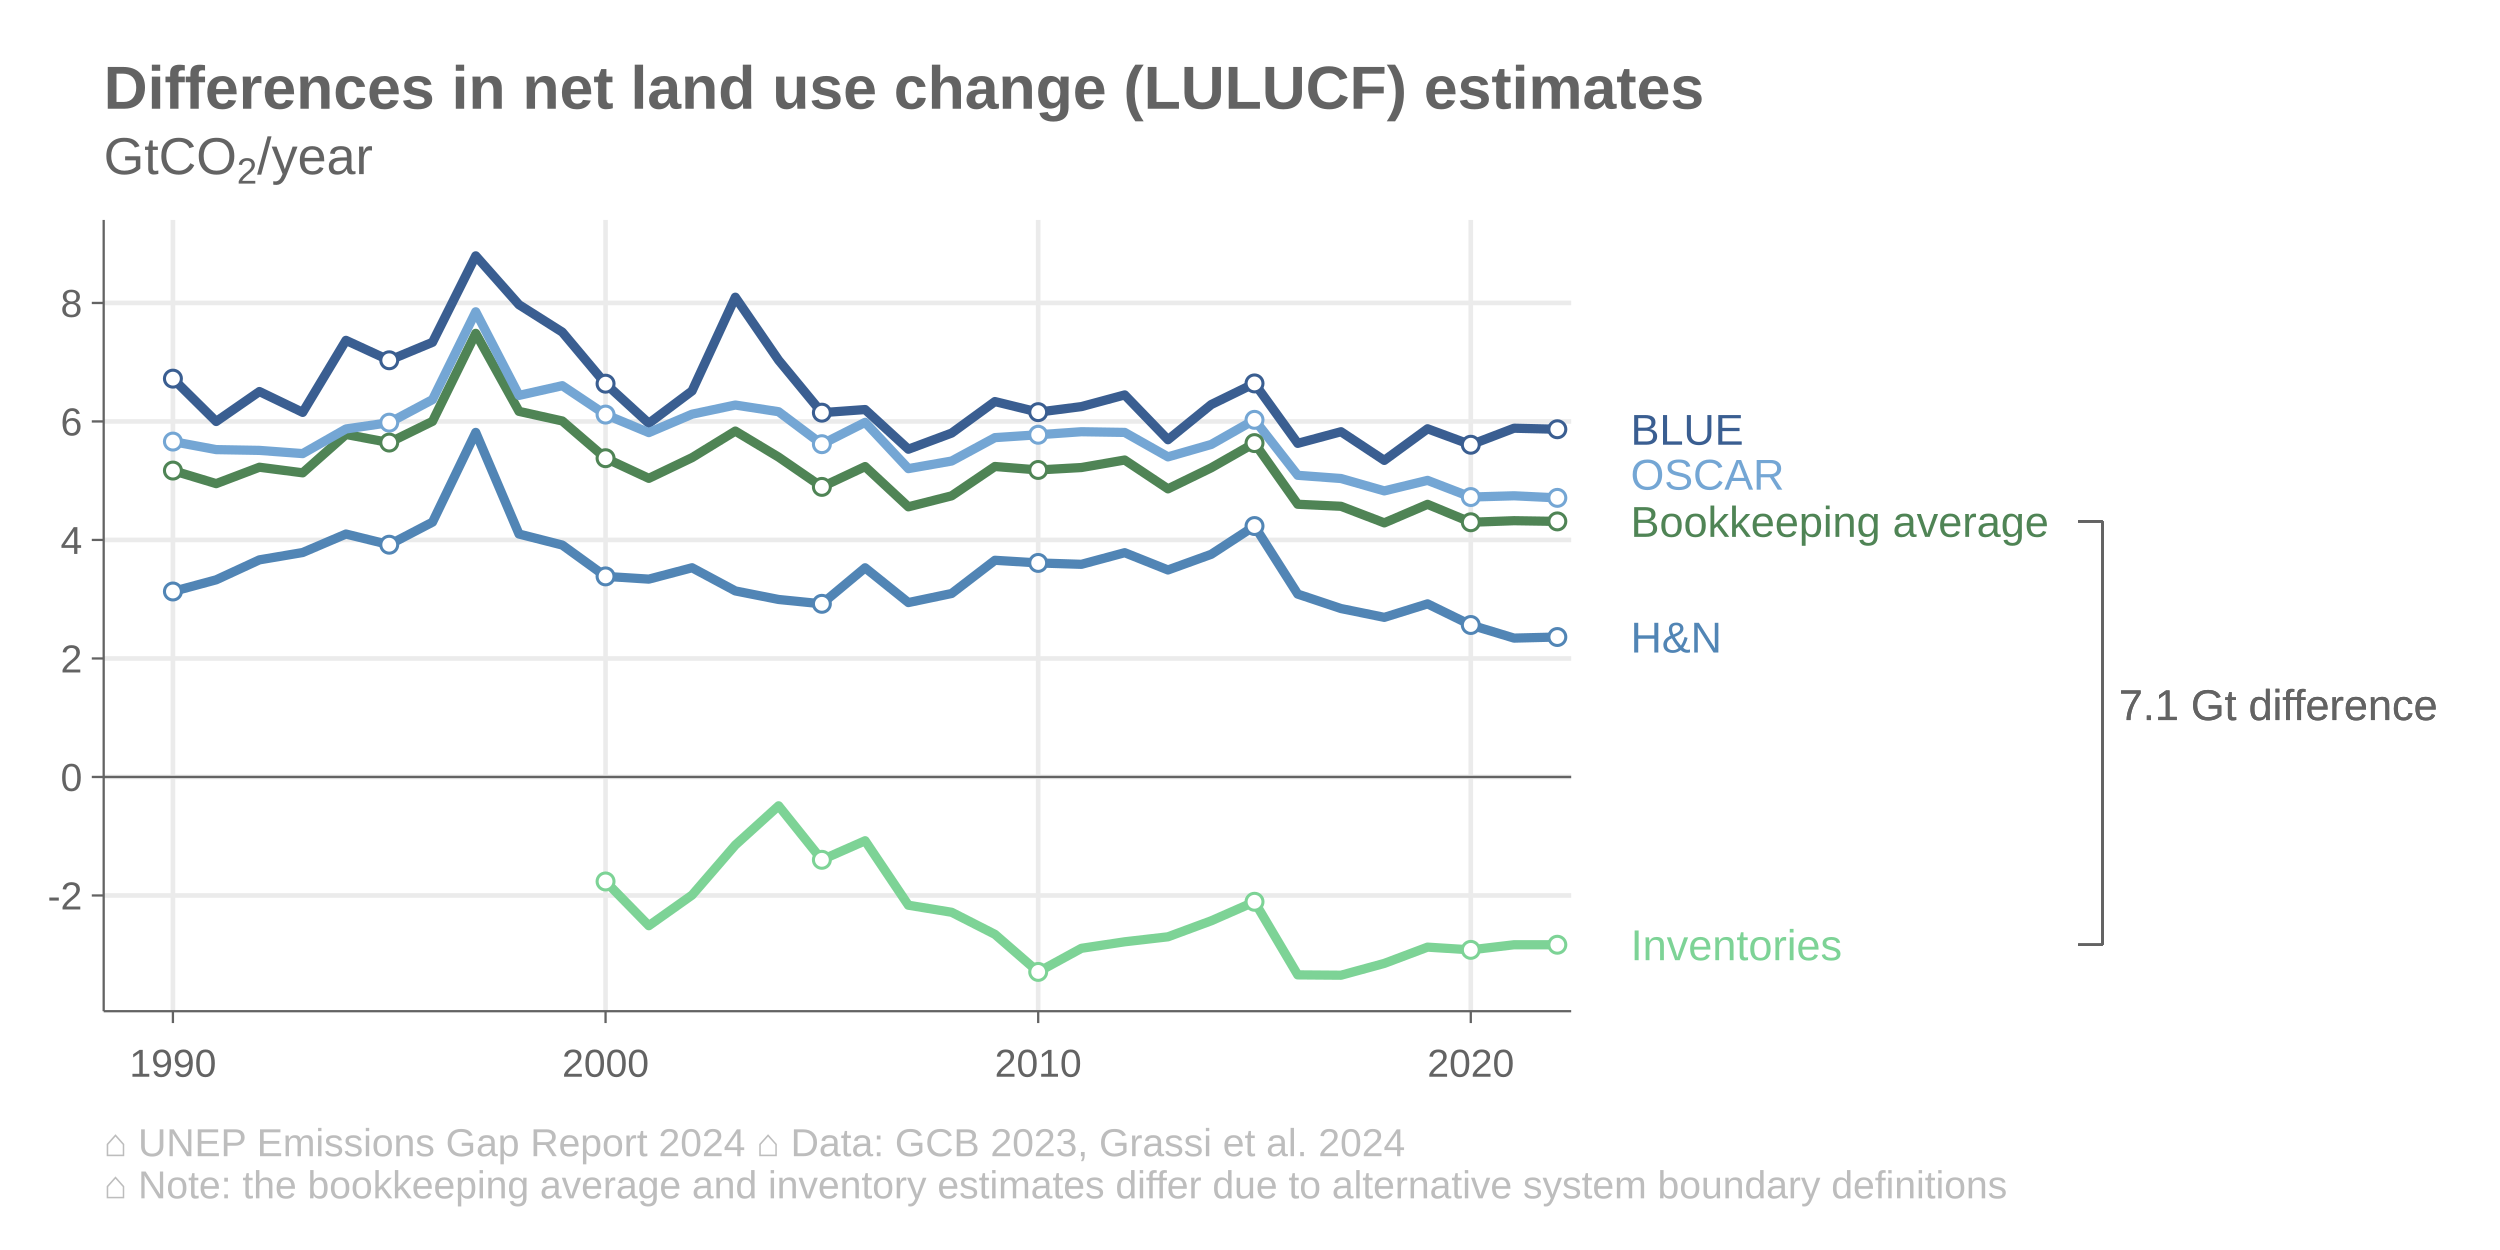
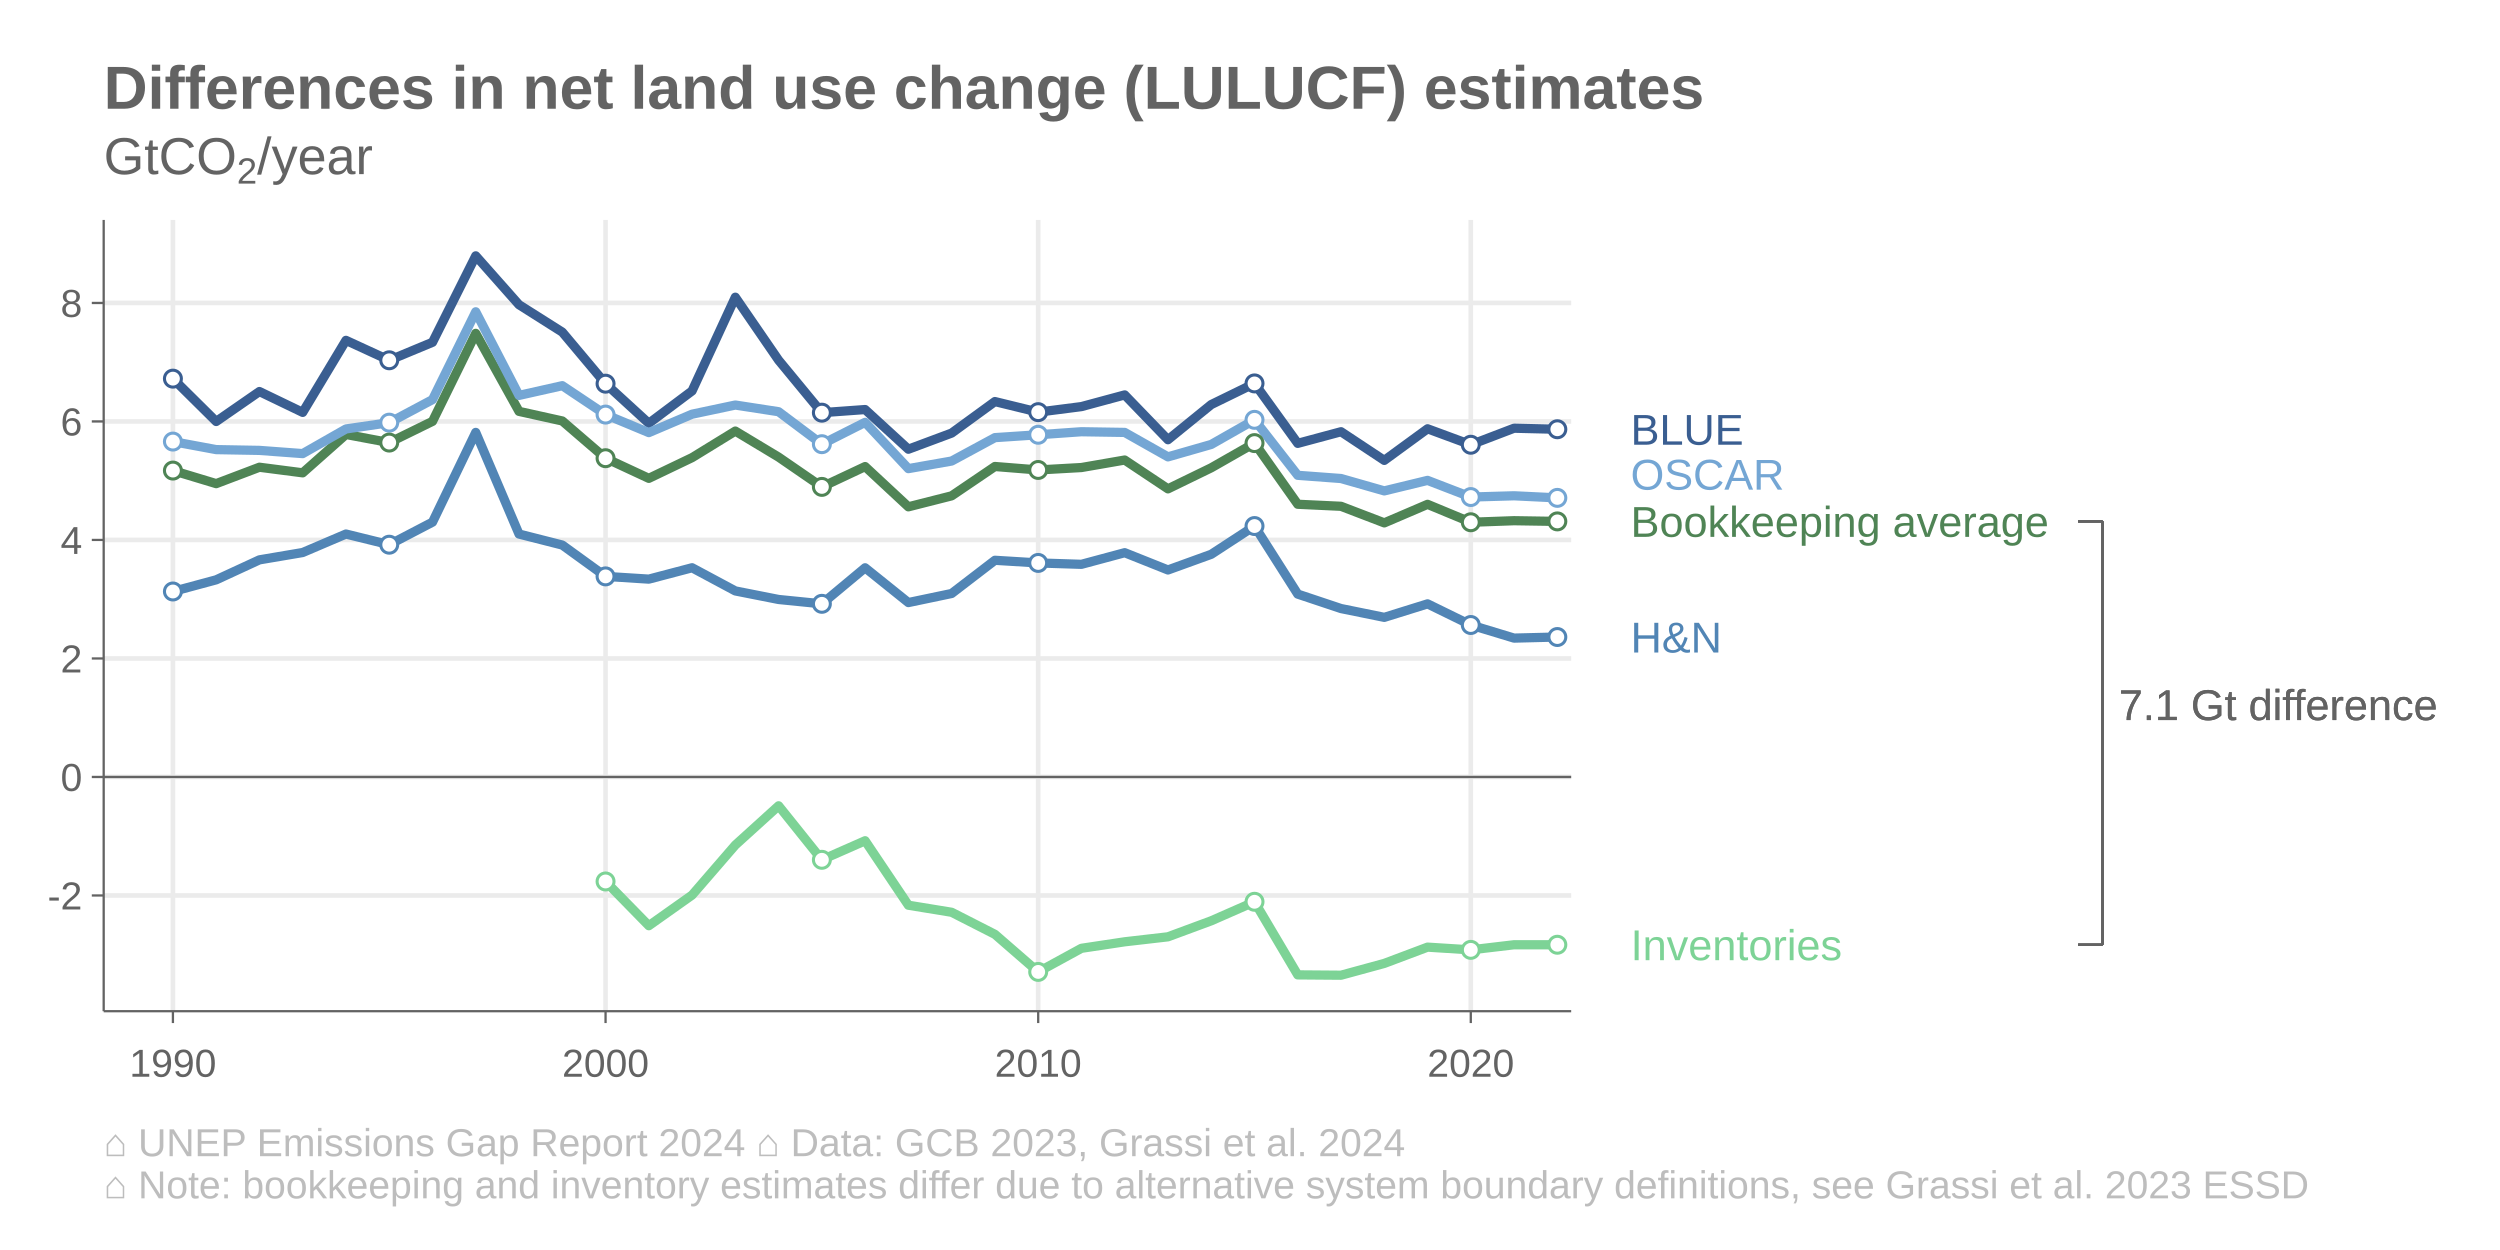
<svg xmlns="http://www.w3.org/2000/svg" class="svglite" width="576.00pt" height="288.00pt" viewBox="0 0 576.00 288.00">
  <defs>
    <style type="text/css">
    .svglite line, .svglite polyline, .svglite polygon, .svglite path, .svglite rect, .svglite circle {
      fill: none;
      stroke: #000000;
      stroke-linecap: round;
      stroke-linejoin: round;
      stroke-miterlimit: 10.00;
    }
    .svglite text {
      white-space: pre;
    }
  </style>
  </defs>
  <rect width="100%" height="100%" style="stroke: none; fill: #FFFFFF;" />
  <defs>
    <clipPath id="cpMC4wMHw1NzYuMDB8MC4wMHwyODguMDA=">
      <rect x="0.00" y="0.00" width="576.00" height="288.00" />
    </clipPath>
  </defs>
  <g clip-path="url(#cpMC4wMHw1NzYuMDB8MC4wMHwyODguMDA=)">
    <rect x="0.00" y="0.00" width="576.00" height="288.00" style="stroke-width: 1.07; stroke: #FFFFFF; fill: #FFFFFF;" />
  </g>
  <defs>
    <clipPath id="cpMjMuODl8NTY1LjA0fDUwLjY3fDIzMi45OA==">
      <rect x="23.89" y="50.67" width="541.15" height="182.31" />
    </clipPath>
  </defs>
  <g clip-path="url(#cpMjMuODl8NTY1LjA0fDUwLjY3fDIzMi45OA==)">
</g>
  <g clip-path="url(#cpMC4wMHw1NzYuMDB8MC4wMHwyODguMDA=)">
</g>
  <defs>
    <clipPath id="cpNS40OHwzNjcuNDh8NS40OHwyODIuNTI=">
      <rect x="5.48" y="5.48" width="362.00" height="277.04" />
    </clipPath>
  </defs>
  <g clip-path="url(#cpNS40OHwzNjcuNDh8NS40OHwyODIuNTI=)">
    <rect x="5.48" y="5.48" width="362.00" height="277.04" style="stroke-width: 1.07; stroke: #FFFFFF; fill: #FFFFFF;" />
  </g>
  <g clip-path="url(#cpMC4wMHw1NzYuMDB8MC4wMHwyODguMDA=)">
</g>
  <defs>
    <clipPath id="cpMzY3LjQ4fDU3MC41Mnw1LjQ4fDI4Mi41Mg==">
      <rect x="367.48" y="5.48" width="203.04" height="277.04" />
    </clipPath>
  </defs>
  <g clip-path="url(#cpMzY3LjQ4fDU3MC41Mnw1LjQ4fDI4Mi41Mg==)">
    <rect x="367.48" y="5.48" width="203.04" height="277.04" style="stroke-width: 1.07; stroke: #FFFFFF; fill: #FFFFFF;" />
  </g>
  <g clip-path="url(#cpMC4wMHw1NzYuMDB8MC4wMHwyODguMDA=)">
</g>
  <defs>
    <clipPath id="cpMjMuODl8MzYyLjAwfDUwLjY3fDIzMi45OA==">
      <rect x="23.89" y="50.67" width="338.11" height="182.31" />
    </clipPath>
  </defs>
  <g clip-path="url(#cpMjMuODl8MzYyLjAwfDUwLjY3fDIzMi45OA==)">
    <polyline points="23.89,206.32 362.00,206.32 " style="stroke-width: 1.07; stroke: #EBEBEB; stroke-linecap: butt;" />
    <polyline points="23.89,179.01 362.00,179.01 " style="stroke-width: 1.07; stroke: #EBEBEB; stroke-linecap: butt;" />
    <polyline points="23.89,151.71 362.00,151.71 " style="stroke-width: 1.07; stroke: #EBEBEB; stroke-linecap: butt;" />
    <polyline points="23.89,124.40 362.00,124.40 " style="stroke-width: 1.07; stroke: #EBEBEB; stroke-linecap: butt;" />
    <polyline points="23.89,97.10 362.00,97.10 " style="stroke-width: 1.07; stroke: #EBEBEB; stroke-linecap: butt;" />
    <polyline points="23.89,69.80 362.00,69.80 " style="stroke-width: 1.07; stroke: #EBEBEB; stroke-linecap: butt;" />
    <polyline points="39.84,232.98 39.84,50.67 " style="stroke-width: 1.07; stroke: #EBEBEB; stroke-linecap: butt;" />
    <polyline points="139.52,232.98 139.52,50.67 " style="stroke-width: 1.07; stroke: #EBEBEB; stroke-linecap: butt;" />
    <polyline points="239.20,232.98 239.20,50.67 " style="stroke-width: 1.07; stroke: #EBEBEB; stroke-linecap: butt;" />
    <polyline points="338.87,232.98 338.87,50.67 " style="stroke-width: 1.07; stroke: #EBEBEB; stroke-linecap: butt;" />
    <polyline points="139.52,203.09 149.49,213.28 159.45,206.23 169.42,194.70 179.39,185.66 189.36,198.10 199.32,193.71 209.29,208.56 219.26,210.19 229.23,215.27 239.20,223.93 249.16,218.49 259.13,216.99 269.10,215.84 279.07,212.15 289.04,207.77 299.00,224.61 308.97,224.69 318.94,221.97 328.91,218.22 338.87,218.85 348.84,217.67 358.81,217.67 " style="stroke-width: 2.13; stroke: #7DD396; stroke-linecap: butt;" />
    <polyline points="39.84,108.42 49.81,111.43 59.77,107.65 69.74,108.94 79.71,100.10 89.68,101.97 99.65,97.08 109.61,76.81 119.58,94.78 129.55,96.99 139.52,105.57 149.49,110.21 159.45,105.44 169.42,99.32 179.39,105.32 189.36,112.18 199.32,107.50 209.29,116.77 219.26,114.24 229.23,107.48 239.20,108.28 249.16,107.72 259.13,105.99 269.10,112.63 279.07,107.78 289.04,102.09 299.00,116.18 308.97,116.65 318.94,120.47 328.91,116.20 338.87,120.33 348.84,119.97 358.81,120.13 " style="stroke-width: 2.13; stroke: #4F8455; stroke-linecap: butt;" />
    <polyline points="39.84,87.24 49.81,97.11 59.77,90.21 69.74,95.01 79.71,78.42 89.68,83.01 99.65,78.86 109.61,58.95 119.58,70.21 129.55,76.52 139.52,88.40 149.49,97.53 159.45,90.07 169.42,68.48 179.39,82.99 189.36,95.08 199.32,94.36 209.29,103.50 219.26,99.78 229.23,92.52 239.20,94.96 249.16,93.68 259.13,90.99 269.10,101.31 279.07,93.21 289.04,88.34 299.00,102.15 308.97,99.47 318.94,106.07 328.91,98.79 338.87,102.47 348.84,98.66 358.81,98.90 " style="stroke-width: 2.13; stroke: #3A5E91; stroke-linecap: butt;" />
    <polyline points="39.84,136.28 49.81,133.59 59.77,128.99 69.74,127.30 79.71,123.04 89.68,125.50 99.65,120.30 109.61,99.63 119.58,123.04 129.55,125.58 139.52,132.80 149.49,133.43 159.45,130.81 169.42,136.15 179.39,138.12 189.36,139.12 199.32,130.82 209.29,138.83 219.26,136.74 229.23,129.09 239.20,129.70 249.16,130.02 259.13,127.34 269.10,131.32 279.07,127.71 289.04,121.20 299.00,136.88 308.97,140.21 318.94,142.24 328.91,139.13 338.87,144.00 348.84,147.02 358.81,146.77 " style="stroke-width: 2.13; stroke: #5185B5; stroke-linecap: butt;" />
    <polyline points="39.84,101.74 49.81,103.59 59.77,103.77 69.74,104.51 79.71,98.83 89.68,97.38 99.65,92.07 109.61,71.84 119.58,91.10 129.55,88.86 139.52,95.52 149.49,99.67 159.45,95.43 169.42,93.32 179.39,94.86 189.36,102.34 199.32,97.31 209.29,107.97 219.26,106.22 229.23,100.83 239.20,100.17 249.16,99.47 259.13,99.63 269.10,105.26 279.07,102.40 289.04,96.73 299.00,109.51 308.97,110.25 318.94,113.10 328.91,110.68 338.87,114.52 348.84,114.23 358.81,114.71 " style="stroke-width: 2.13; stroke: #74A6D4; stroke-linecap: butt;" />
    <line x1="23.89" y1="179.01" x2="362.00" y2="179.01" style="stroke-width: 0.53; stroke: #636363; stroke-linecap: butt;" />
    <circle cx="39.84" cy="87.24" r="1.95" style="stroke-width: 0.71; stroke: #3A5E91; fill: #FFFFFF;" />
    <circle cx="89.68" cy="83.01" r="1.95" style="stroke-width: 0.71; stroke: #3A5E91; fill: #FFFFFF;" />
    <circle cx="139.52" cy="88.40" r="1.95" style="stroke-width: 0.71; stroke: #3A5E91; fill: #FFFFFF;" />
    <circle cx="189.36" cy="95.08" r="1.95" style="stroke-width: 0.71; stroke: #3A5E91; fill: #FFFFFF;" />
    <circle cx="239.20" cy="94.96" r="1.95" style="stroke-width: 0.71; stroke: #3A5E91; fill: #FFFFFF;" />
    <circle cx="289.04" cy="88.34" r="1.95" style="stroke-width: 0.71; stroke: #3A5E91; fill: #FFFFFF;" />
    <circle cx="338.87" cy="102.47" r="1.95" style="stroke-width: 0.71; stroke: #3A5E91; fill: #FFFFFF;" />
    <circle cx="358.81" cy="98.90" r="1.95" style="stroke-width: 0.71; stroke: #3A5E91; fill: #FFFFFF;" />
    <circle cx="39.84" cy="136.28" r="1.95" style="stroke-width: 0.71; stroke: #5185B5; fill: #FFFFFF;" />
    <circle cx="89.68" cy="125.50" r="1.95" style="stroke-width: 0.71; stroke: #5185B5; fill: #FFFFFF;" />
    <circle cx="139.52" cy="132.80" r="1.95" style="stroke-width: 0.71; stroke: #5185B5; fill: #FFFFFF;" />
    <circle cx="189.36" cy="139.12" r="1.95" style="stroke-width: 0.71; stroke: #5185B5; fill: #FFFFFF;" />
    <circle cx="239.20" cy="129.70" r="1.95" style="stroke-width: 0.71; stroke: #5185B5; fill: #FFFFFF;" />
    <circle cx="289.04" cy="121.20" r="1.95" style="stroke-width: 0.71; stroke: #5185B5; fill: #FFFFFF;" />
    <circle cx="338.87" cy="144.00" r="1.95" style="stroke-width: 0.71; stroke: #5185B5; fill: #FFFFFF;" />
    <circle cx="358.81" cy="146.77" r="1.95" style="stroke-width: 0.71; stroke: #5185B5; fill: #FFFFFF;" />
    <circle cx="39.84" cy="101.74" r="1.95" style="stroke-width: 0.71; stroke: #74A6D4; fill: #FFFFFF;" />
    <circle cx="89.68" cy="97.38" r="1.95" style="stroke-width: 0.71; stroke: #74A6D4; fill: #FFFFFF;" />
    <circle cx="139.52" cy="95.52" r="1.95" style="stroke-width: 0.71; stroke: #74A6D4; fill: #FFFFFF;" />
    <circle cx="189.36" cy="102.34" r="1.95" style="stroke-width: 0.71; stroke: #74A6D4; fill: #FFFFFF;" />
    <circle cx="239.20" cy="100.17" r="1.95" style="stroke-width: 0.71; stroke: #74A6D4; fill: #FFFFFF;" />
    <circle cx="289.04" cy="96.73" r="1.95" style="stroke-width: 0.71; stroke: #74A6D4; fill: #FFFFFF;" />
    <circle cx="338.87" cy="114.52" r="1.95" style="stroke-width: 0.71; stroke: #74A6D4; fill: #FFFFFF;" />
    <circle cx="358.81" cy="114.71" r="1.95" style="stroke-width: 0.71; stroke: #74A6D4; fill: #FFFFFF;" />
    <circle cx="39.84" cy="108.42" r="1.95" style="stroke-width: 0.71; stroke: #4F8455; fill: #FFFFFF;" />
    <circle cx="89.68" cy="101.97" r="1.95" style="stroke-width: 0.71; stroke: #4F8455; fill: #FFFFFF;" />
    <circle cx="139.52" cy="105.57" r="1.95" style="stroke-width: 0.71; stroke: #4F8455; fill: #FFFFFF;" />
    <circle cx="189.36" cy="112.18" r="1.95" style="stroke-width: 0.71; stroke: #4F8455; fill: #FFFFFF;" />
    <circle cx="239.20" cy="108.28" r="1.95" style="stroke-width: 0.71; stroke: #4F8455; fill: #FFFFFF;" />
    <circle cx="289.04" cy="102.09" r="1.95" style="stroke-width: 0.71; stroke: #4F8455; fill: #FFFFFF;" />
    <circle cx="338.87" cy="120.33" r="1.95" style="stroke-width: 0.71; stroke: #4F8455; fill: #FFFFFF;" />
    <circle cx="358.81" cy="120.13" r="1.95" style="stroke-width: 0.71; stroke: #4F8455; fill: #FFFFFF;" />
    <circle cx="139.52" cy="203.09" r="1.95" style="stroke-width: 0.71; stroke: #7DD396; fill: #FFFFFF;" />
    <circle cx="189.36" cy="198.10" r="1.95" style="stroke-width: 0.71; stroke: #7DD396; fill: #FFFFFF;" />
    <circle cx="239.20" cy="223.93" r="1.95" style="stroke-width: 0.71; stroke: #7DD396; fill: #FFFFFF;" />
    <circle cx="289.04" cy="207.77" r="1.95" style="stroke-width: 0.71; stroke: #7DD396; fill: #FFFFFF;" />
    <circle cx="338.87" cy="218.85" r="1.95" style="stroke-width: 0.71; stroke: #7DD396; fill: #FFFFFF;" />
    <circle cx="358.81" cy="217.67" r="1.95" style="stroke-width: 0.71; stroke: #7DD396; fill: #FFFFFF;" />
  </g>
  <g clip-path="url(#cpMC4wMHw1NzYuMDB8MC4wMHwyODguMDA=)">
    <polyline points="23.89,232.98 23.89,50.67 " style="stroke-width: 0.53; stroke: #636363; stroke-linecap: butt;" />
    <text x="18.96" y="209.54" text-anchor="end" style="font-size: 9.00px;fill: #636363; font-family: &quot;Arial&quot;;" textLength="8.00px" lengthAdjust="spacingAndGlyphs">-2</text>
    <text x="18.96" y="182.23" text-anchor="end" style="font-size: 9.00px;fill: #636363; font-family: &quot;Arial&quot;;" textLength="5.00px" lengthAdjust="spacingAndGlyphs">0</text>
    <text x="18.96" y="154.93" text-anchor="end" style="font-size: 9.00px;fill: #636363; font-family: &quot;Arial&quot;;" textLength="5.00px" lengthAdjust="spacingAndGlyphs">2</text>
    <text x="18.96" y="127.63" text-anchor="end" style="font-size: 9.00px;fill: #636363; font-family: &quot;Arial&quot;;" textLength="5.00px" lengthAdjust="spacingAndGlyphs">4</text>
    <text x="18.96" y="100.32" text-anchor="end" style="font-size: 9.00px;fill: #636363; font-family: &quot;Arial&quot;;" textLength="5.00px" lengthAdjust="spacingAndGlyphs">6</text>
    <text x="18.96" y="73.02" text-anchor="end" style="font-size: 9.00px;fill: #636363; font-family: &quot;Arial&quot;;" textLength="5.00px" lengthAdjust="spacingAndGlyphs">8</text>
    <polyline points="21.15,206.32 23.89,206.32 " style="stroke-width: 0.53; stroke: #636363; stroke-linecap: butt;" />
    <polyline points="21.15,179.01 23.89,179.01 " style="stroke-width: 0.53; stroke: #636363; stroke-linecap: butt;" />
    <polyline points="21.15,151.71 23.89,151.71 " style="stroke-width: 0.53; stroke: #636363; stroke-linecap: butt;" />
    <polyline points="21.15,124.40 23.89,124.40 " style="stroke-width: 0.53; stroke: #636363; stroke-linecap: butt;" />
    <polyline points="21.15,97.10 23.89,97.10 " style="stroke-width: 0.53; stroke: #636363; stroke-linecap: butt;" />
    <polyline points="21.15,69.80 23.89,69.80 " style="stroke-width: 0.53; stroke: #636363; stroke-linecap: butt;" />
    <polyline points="23.89,232.98 362.00,232.98 " style="stroke-width: 0.53; stroke: #636363; stroke-linecap: butt;" />
    <polyline points="39.84,235.72 39.84,232.98 " style="stroke-width: 0.53; stroke: #636363; stroke-linecap: butt;" />
    <polyline points="139.52,235.72 139.52,232.98 " style="stroke-width: 0.53; stroke: #636363; stroke-linecap: butt;" />
    <polyline points="239.20,235.72 239.20,232.98 " style="stroke-width: 0.53; stroke: #636363; stroke-linecap: butt;" />
    <polyline points="338.87,235.72 338.87,232.98 " style="stroke-width: 0.53; stroke: #636363; stroke-linecap: butt;" />
    <text x="39.84" y="248.08" text-anchor="middle" style="font-size: 9.00px;fill: #636363; font-family: &quot;Arial&quot;;" textLength="20.02px" lengthAdjust="spacingAndGlyphs">1990</text>
    <text x="139.52" y="248.08" text-anchor="middle" style="font-size: 9.00px;fill: #636363; font-family: &quot;Arial&quot;;" textLength="20.02px" lengthAdjust="spacingAndGlyphs">2000</text>
    <text x="239.20" y="248.08" text-anchor="middle" style="font-size: 9.00px;fill: #636363; font-family: &quot;Arial&quot;;" textLength="20.02px" lengthAdjust="spacingAndGlyphs">2010</text>
    <text x="338.87" y="248.08" text-anchor="middle" style="font-size: 9.00px;fill: #636363; font-family: &quot;Arial&quot;;" textLength="20.02px" lengthAdjust="spacingAndGlyphs">2020</text>
    <text x="23.89" y="40.12" style="font-size: 12.00px;fill: #636363; font-family: &quot;Arial&quot;;" textLength="30.68px" lengthAdjust="spacingAndGlyphs">GtCO</text>
    <text x="54.57" y="42.30" style="font-size: 8.40px;fill: #636363; font-family: &quot;Arial&quot;;" textLength="4.67px" lengthAdjust="spacingAndGlyphs">2</text>
    <text x="59.23" y="40.12" style="font-size: 12.00px;fill: #636363; font-family: &quot;Arial&quot;;" textLength="26.68px" lengthAdjust="spacingAndGlyphs">/year</text>
    <text x="23.89" y="25.05" style="font-size: 14.00px; font-weight: bold;fill: #636363; font-family: &quot;Arial&quot;;" textLength="368.58px" lengthAdjust="spacingAndGlyphs">Differences in net land use change (LULUCF) estimates</text>
    <text x="23.89" y="266.38" style="font-size: 9.00px;fill: #BDBDBD; font-family: &quot;Arial&quot;;" textLength="312.28px" lengthAdjust="spacingAndGlyphs">⌂ UNEP Emissions Gap Report 2024    ⌂ Data: GCB 2023, Grassi et al. 2024  </text>
-     <text x="23.89" y="276.10" style="font-size: 9.00px;fill: #BDBDBD; font-family: &quot;Arial&quot;;" textLength="438.41px" lengthAdjust="spacingAndGlyphs">⌂ Note: the bookkeeping average and inventory estimates differ due to alternative system boundary definitions</text>
+     <text x="23.89" y="276.10" style="font-size: 9.00px;fill: #BDBDBD; font-family: &quot;Arial&quot;;" textLength="507.92px" lengthAdjust="spacingAndGlyphs">⌂ Note: bookkeeping and inventory estimates differ due to alternative system boundary definitions, see Grassi et al. 2023 ESSD</text>
  </g>
  <defs>
    <clipPath id="cpMzc1LjcwfDU2NS4wNHw1MC42N3wyMzIuOTg=">
      <rect x="375.70" y="50.67" width="189.34" height="182.31" />
    </clipPath>
  </defs>
  <g clip-path="url(#cpMzc1LjcwfDU2NS4wNHw1MC42N3wyMzIuOTg=)">
    <line x1="484.43" y1="120.13" x2="484.43" y2="217.67" style="stroke-width: 0.53; stroke: #636363; stroke-linecap: butt;" />
    <line x1="484.43" y1="120.13" x2="484.43" y2="217.67" style="stroke-width: 0.53; stroke: #636363; stroke-linecap: butt;" />
    <line x1="484.43" y1="120.13" x2="484.43" y2="217.67" style="stroke-width: 0.53; stroke: #636363; stroke-linecap: butt;" />
    <line x1="484.43" y1="120.13" x2="484.43" y2="217.67" style="stroke-width: 0.53; stroke: #636363; stroke-linecap: butt;" />
    <line x1="484.43" y1="120.13" x2="484.43" y2="217.67" style="stroke-width: 0.53; stroke: #636363; stroke-linecap: butt;" />
    <line x1="478.81" y1="120.13" x2="484.43" y2="120.13" style="stroke-width: 0.53; stroke: #636363; stroke-linecap: butt;" />
    <line x1="478.81" y1="120.13" x2="484.43" y2="120.13" style="stroke-width: 0.53; stroke: #636363; stroke-linecap: butt;" />
    <line x1="478.81" y1="120.13" x2="484.43" y2="120.13" style="stroke-width: 0.53; stroke: #636363; stroke-linecap: butt;" />
    <line x1="478.81" y1="120.13" x2="484.43" y2="120.13" style="stroke-width: 0.53; stroke: #636363; stroke-linecap: butt;" />
    <line x1="478.81" y1="120.13" x2="484.43" y2="120.13" style="stroke-width: 0.53; stroke: #636363; stroke-linecap: butt;" />
    <line x1="478.81" y1="217.67" x2="484.43" y2="217.67" style="stroke-width: 0.53; stroke: #636363; stroke-linecap: butt;" />
    <line x1="478.81" y1="217.67" x2="484.43" y2="217.67" style="stroke-width: 0.53; stroke: #636363; stroke-linecap: butt;" />
    <line x1="478.81" y1="217.67" x2="484.43" y2="217.67" style="stroke-width: 0.53; stroke: #636363; stroke-linecap: butt;" />
    <line x1="478.81" y1="217.67" x2="484.43" y2="217.67" style="stroke-width: 0.53; stroke: #636363; stroke-linecap: butt;" />
    <line x1="478.81" y1="217.67" x2="484.43" y2="217.67" style="stroke-width: 0.53; stroke: #636363; stroke-linecap: butt;" />
    <text x="488.18" y="165.91" style="font-size: 9.96px;fill: #636363; font-family: &quot;Arial&quot;;" textLength="73.40px" lengthAdjust="spacingAndGlyphs">7.1 Gt difference</text>
    <text x="488.18" y="165.91" style="font-size: 9.96px;fill: #636363; font-family: &quot;Arial&quot;;" textLength="73.40px" lengthAdjust="spacingAndGlyphs">7.1 Gt difference</text>
    <text x="375.70" y="102.47" style="font-size: 9.96px;fill: #3A5E91; font-family: &quot;Arial&quot;;" textLength="26.00px" lengthAdjust="spacingAndGlyphs">BLUE</text>
    <text x="375.70" y="150.34" style="font-size: 9.96px;fill: #5185B5; font-family: &quot;Arial&quot;;" textLength="21.01px" lengthAdjust="spacingAndGlyphs">H&amp;N</text>
    <text x="375.70" y="112.82" style="font-size: 9.96px;fill: #74A6D4; font-family: &quot;Arial&quot;;" textLength="35.39px" lengthAdjust="spacingAndGlyphs">OSCAR</text>
    <text x="375.70" y="123.69" style="font-size: 9.96px;fill: #4F8455; font-family: &quot;Arial&quot;;" textLength="96.29px" lengthAdjust="spacingAndGlyphs">Bookkeeping average</text>
    <text x="375.70" y="221.23" style="font-size: 9.96px;fill: #7DD396; font-family: &quot;Arial&quot;;" textLength="48.69px" lengthAdjust="spacingAndGlyphs">Inventories</text>
  </g>
  <g clip-path="url(#cpMC4wMHw1NzYuMDB8MC4wMHwyODguMDA=)">
</g>
</svg>
